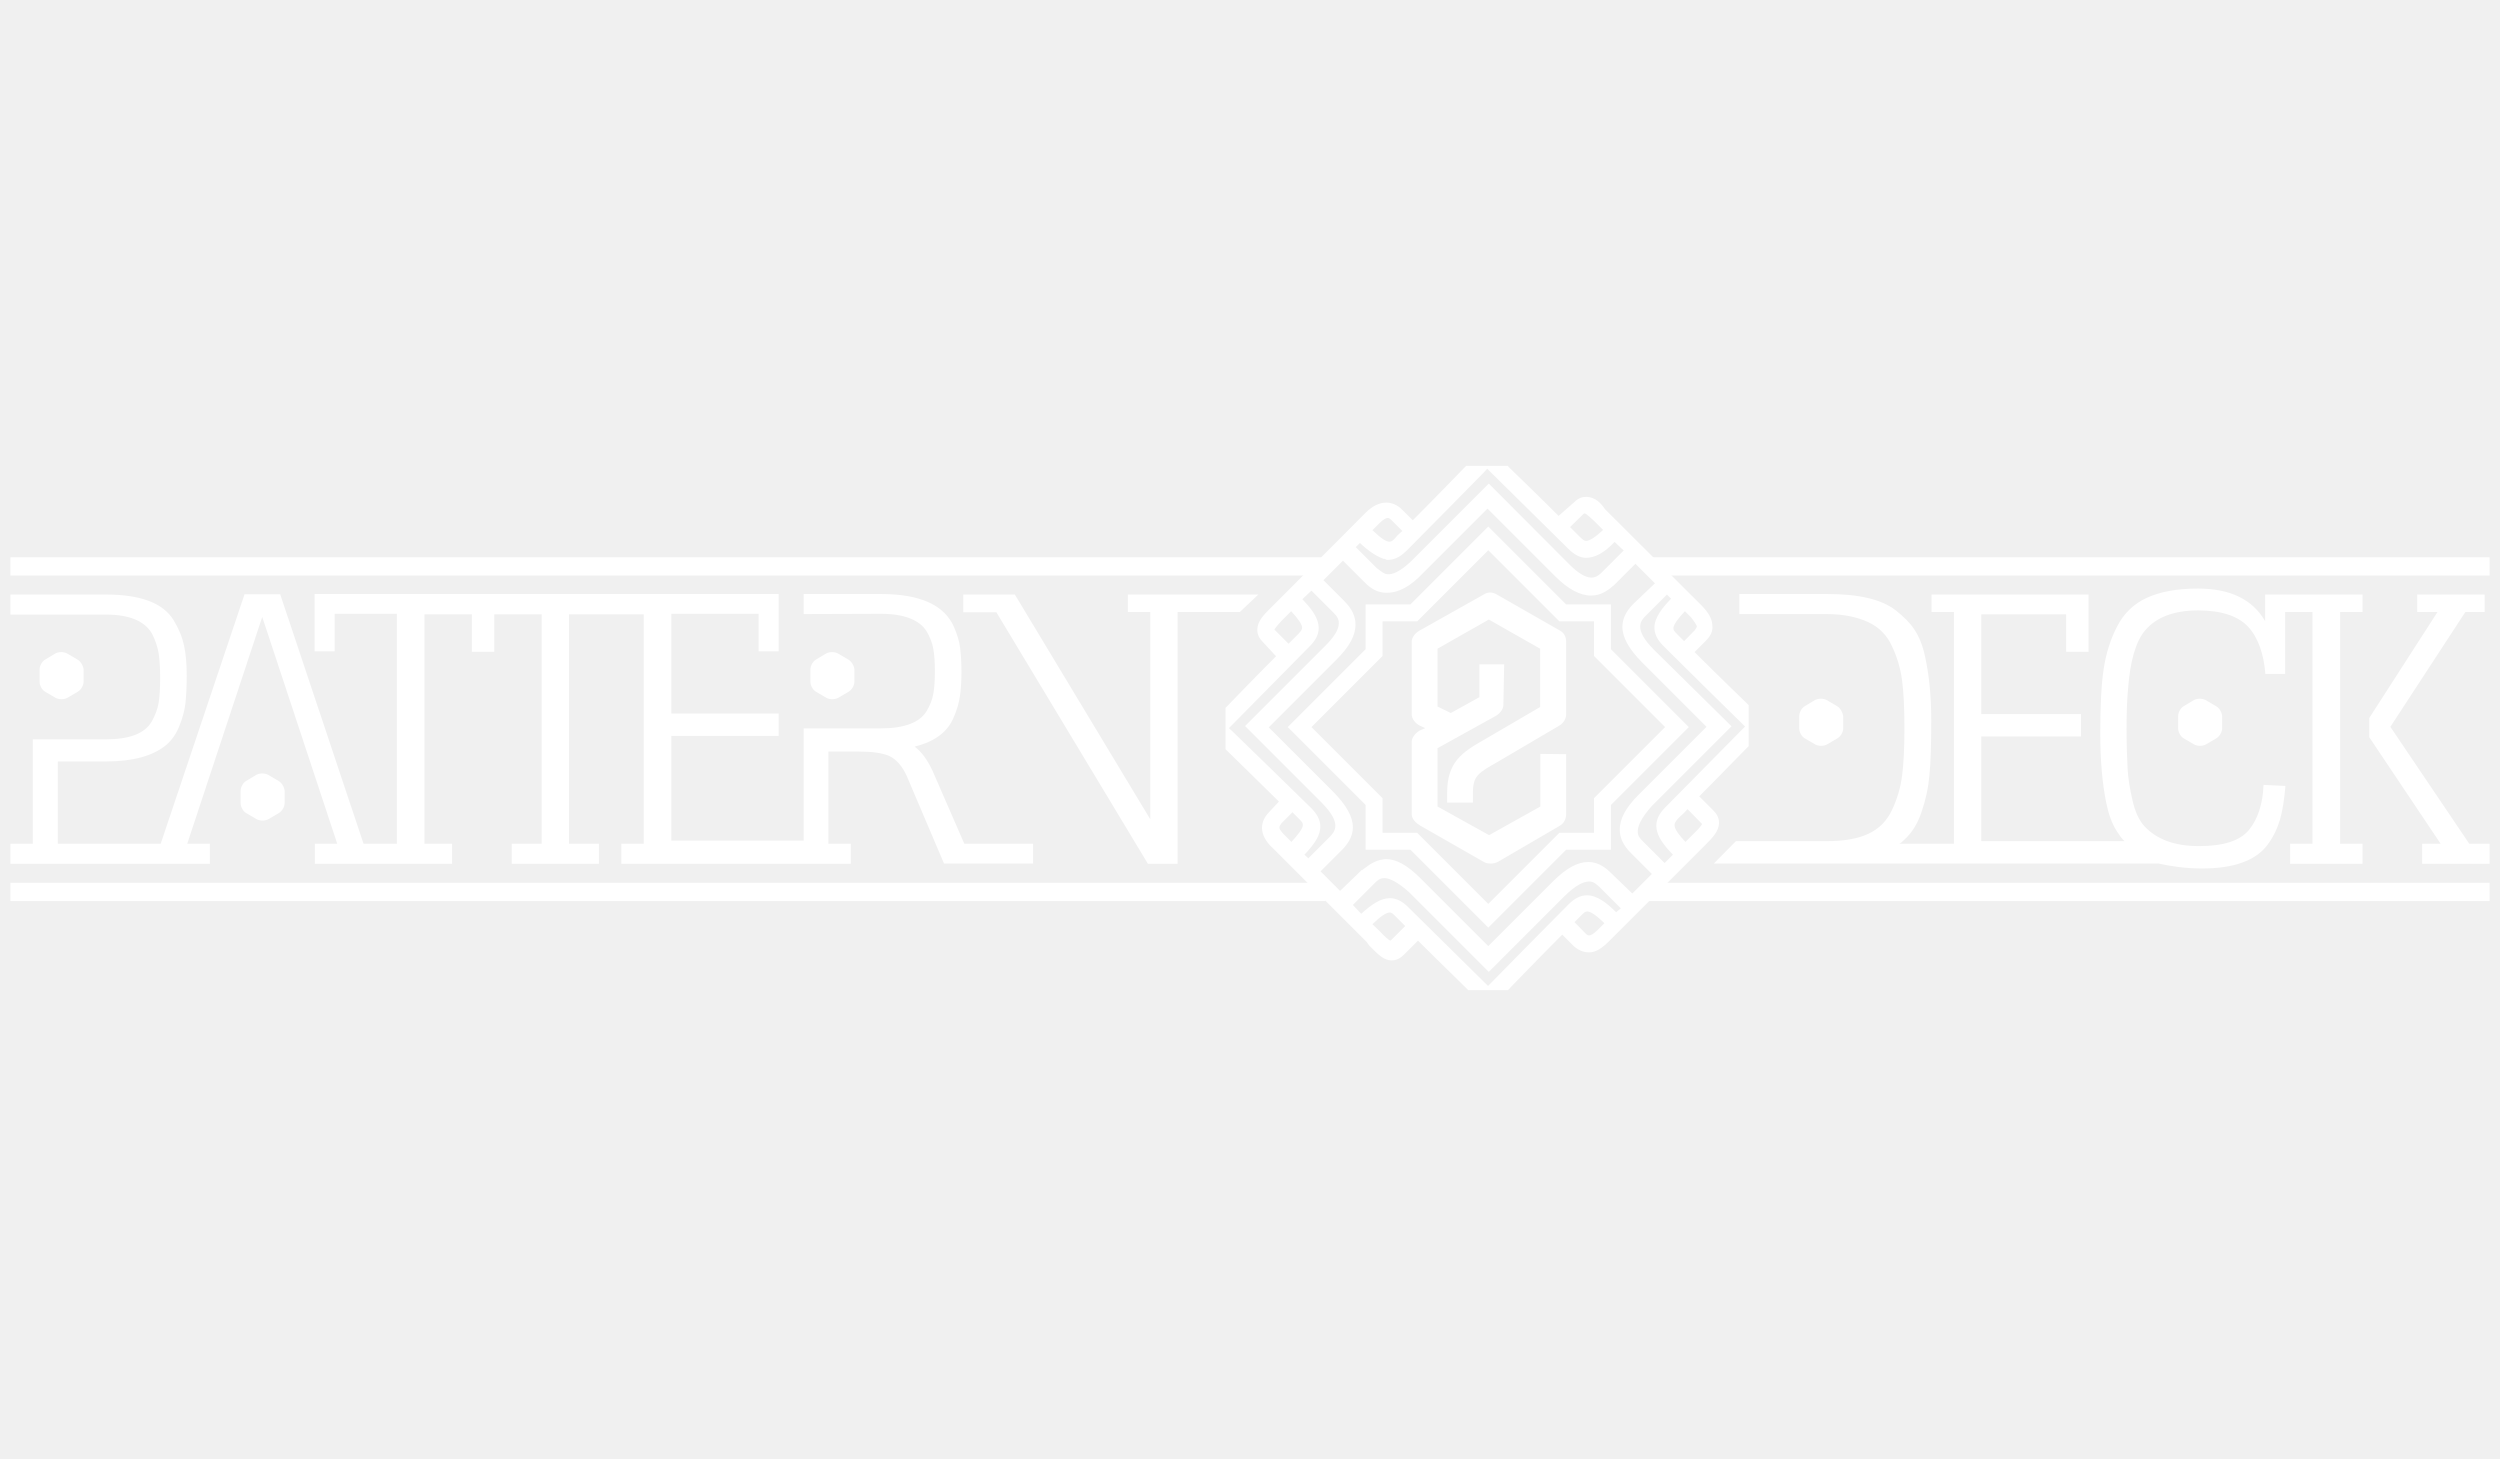
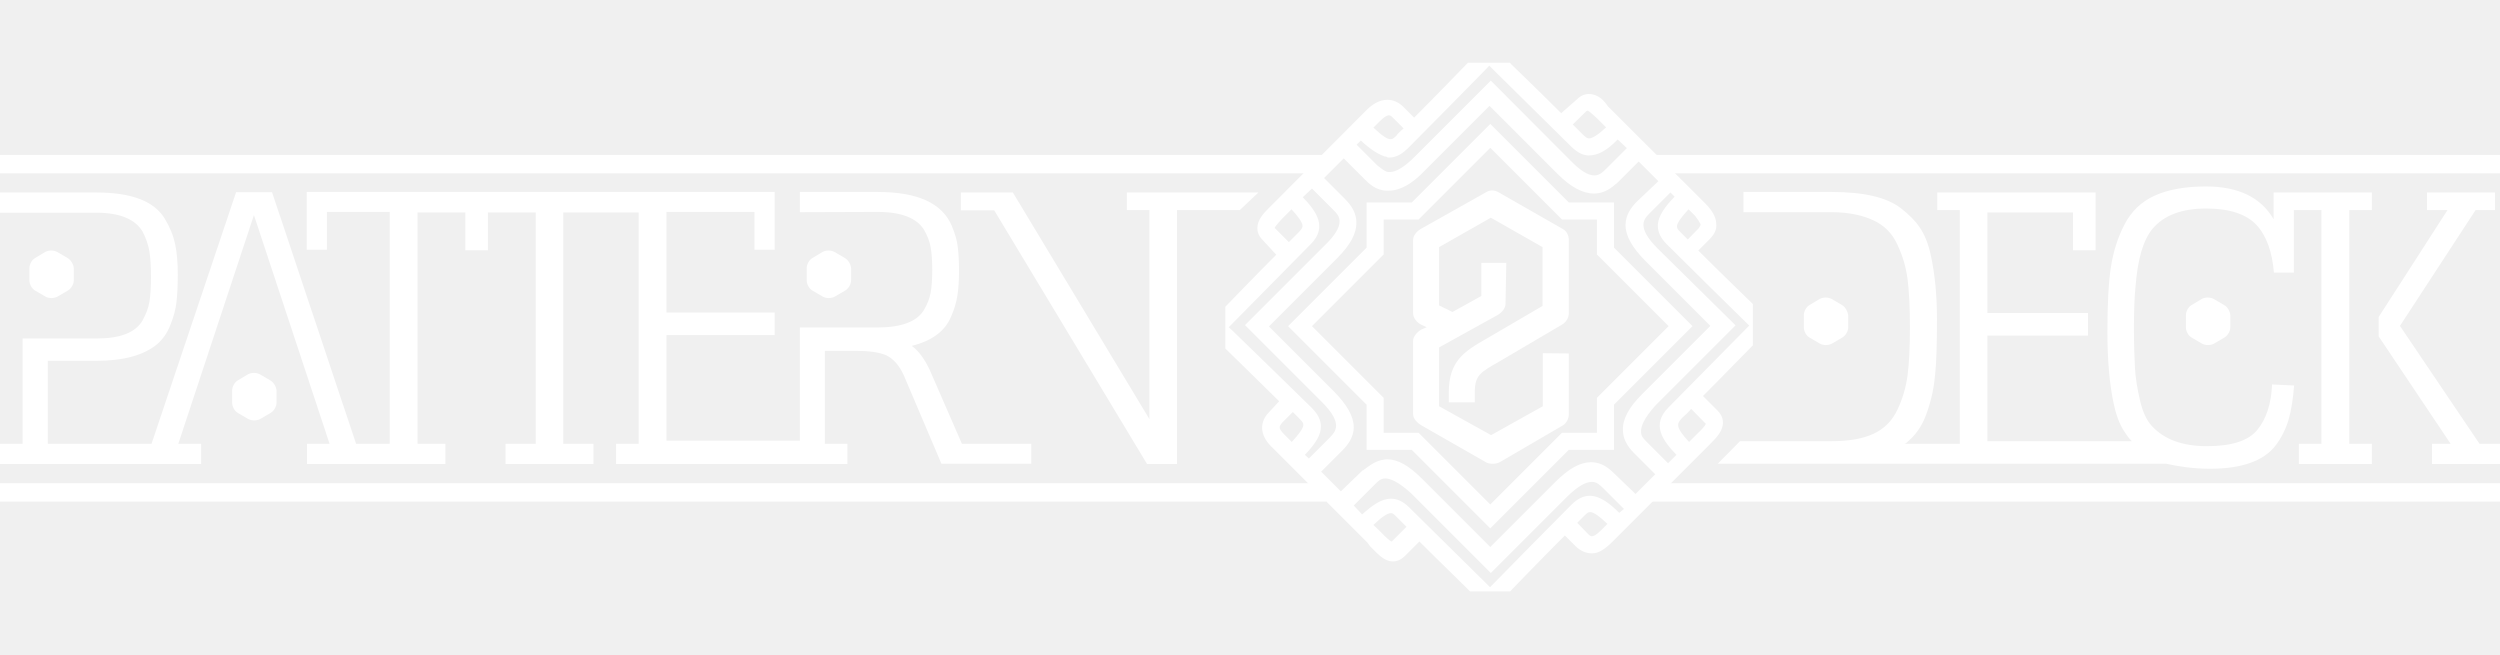
- <svg xmlns="http://www.w3.org/2000/svg" version="1.1" id="Layer_1" x="0px" y="0px" viewBox="0 0 960 560" enable-background="new 0 0 960 560" xml:space="preserve">
+ <svg xmlns="http://www.w3.org/2000/svg" version="1.1" id="Layer_1" x="0px" y="0px" viewBox="4 155 952 249.1" enable-background="new 4 155 952 249.1" xml:space="preserve">
  <path fill="#FFFFFF" d="M29.8,253.3l-4.1-2.4c-0.6-0.3-1.4-0.5-2.2-0.5c-0.8,0-1.6,0.2-2.2,0.5l-4,2.4c-1.2,0.7-2.1,2.4-2.1,3.8v4.7  c0,1.4,0.9,3.1,2.1,3.8l4.1,2.4c0.6,0.3,1.4,0.5,2.2,0.5c0.8,0,1.6-0.2,2.2-0.5l4.1-2.4c1.2-0.7,2.2-2.4,2.2-3.8v-4.7  C32,255.7,31,254,29.8,253.3z" />
  <path fill="#FFFFFF" d="M325.8,253.3l-4.1-2.4c-0.6-0.3-1.4-0.5-2.2-0.5c-0.8,0-1.6,0.2-2.2,0.5l-4,2.4c-1.2,0.7-2.1,2.4-2.1,3.8  v4.7c0,1.4,0.9,3.1,2.1,3.8l4.1,2.4c0.6,0.3,1.4,0.5,2.2,0.5c0.8,0,1.6-0.2,2.2-0.5l4.1-2.4c1.2-0.7,2.2-2.4,2.2-3.8v-4.7  C328,255.7,327,254,325.8,253.3z" />
-   <path fill="#FFFFFF" d="M705.5,271.2l-4.1-2.4c-0.6-0.3-1.4-0.5-2.2-0.5c-0.8,0-1.6,0.2-2.2,0.5l-4,2.4c-1.2,0.7-2.1,2.4-2.1,3.8  v4.7c0,1.4,0.9,3.1,2.1,3.8l4.1,2.4c0.6,0.3,1.4,0.5,2.2,0.5c0.8,0,1.6-0.2,2.2-0.5l4.1-2.4c1.2-0.7,2.2-2.4,2.2-3.8V275  C707.6,273.6,706.7,271.9,705.5,271.2z" />
-   <path fill="#FFFFFF" d="M851,271.2l-4.1-2.4c-0.6-0.3-1.4-0.5-2.2-0.5c-0.8,0-1.6,0.2-2.2,0.5l-4,2.4c-1.2,0.7-2.1,2.4-2.1,3.8v4.7  c0,1.4,0.9,3.1,2.1,3.8l4.1,2.4c0.6,0.3,1.4,0.5,2.2,0.5s1.6-0.2,2.2-0.5l4.1-2.4c1.2-0.7,2.2-2.4,2.2-3.8V275  C853.2,273.6,852.3,271.9,851,271.2z" />
+   <path fill="#FFFFFF" d="M705.5,271.2l-4.1-2.4c-0.6-0.3-1.4-0.5-2.2-0.5s-1.6,0.2-2.2,0.5l-4,2.4c-1.2,0.7-2.1,2.4-2.1,3.8v4.7  c0,1.4,0.9,3.1,2.1,3.8l4.1,2.4c0.6,0.3,1.4,0.5,2.2,0.5s1.6-0.2,2.2-0.5l4.1-2.4c1.2-0.7,2.2-2.4,2.2-3.8V275  C707.6,273.6,706.7,271.9,705.5,271.2z" />
+   <path fill="#FFFFFF" d="M851,271.2l-4.1-2.4c-0.6-0.3-1.4-0.5-2.2-0.5s-1.6,0.2-2.2,0.5l-4,2.4c-1.2,0.7-2.1,2.4-2.1,3.8v4.7  c0,1.4,0.9,3.1,2.1,3.8l4.1,2.4c0.6,0.3,1.4,0.5,2.2,0.5s1.6-0.2,2.2-0.5l4.1-2.4c1.2-0.7,2.2-2.4,2.2-3.8V275  C853.2,273.6,852.3,271.9,851,271.2z" />
  <path fill="#FFFFFF" d="M107,299.9l-4.1-2.4c-0.6-0.3-1.4-0.5-2.2-0.5c-0.8,0-1.6,0.2-2.2,0.5l-4,2.4c-1.2,0.7-2.1,2.4-2.1,3.8v4.7  c0,1.4,0.9,3.1,2.1,3.8l4.1,2.4c0.6,0.3,1.4,0.5,2.2,0.5c0.8,0,1.6-0.2,2.2-0.5l4.1-2.4c1.2-0.7,2.2-2.4,2.2-3.8v-4.7  C109.2,302.3,108.2,300.6,107,299.9z" />
  <g>
-     <path fill="#FFFFFF" d="M579,178.9h-16l-0.8,0.8c-0.1,0.1-11.6,12-19.7,20.1l-4.1-4.1c-1.8-1.8-3.9-2.7-6.1-2.7   c-2.6,0-5.3,1.3-7.9,3.9l-35.8,35.9l-1.2,1.2c-2.1,2.1-4.6,4.6-4.6,7.9c0,2.2,1.2,3.7,2.3,4.8l4.9,5.3c-8.1,8.1-18.5,18.9-18.6,19   l-0.8,0.8v15.9l0.4,0.4c0.1,0.1,12,11.7,20.1,19.7l-3.8,4.1c-1.8,1.8-2.7,3.9-2.7,6.1c0.1,2.7,1.5,5.3,4.3,7.8l35.8,35.8l1.1,1.5   l0.1,0.1l0.1,0.1c0.3,0.3,0.5,0.5,0.8,0.8c2.3,2.3,4.6,4.7,7.6,4.7c2.2,0,3.7-1.2,4.8-2.3l5.3-5.3c8,8,18.8,18.4,18.9,18.6l0.4,0.4   h15.3l1.1-1.2c0.1-0.1,11.6-12,19.7-20.1l4.1,4.1c1.7,1.7,3.9,2.7,6,2.7h0.4c2.2,0,4.6-1.4,7.5-4.3l35.9-35.9l1.2-1.2   c2.5-2.5,5.1-5.1,5.1-8.4c0-2.2-1.2-3.7-2.3-4.8l-5.3-5.3c8-8,18.4-18.8,18.6-18.9l0.4-0.4l0-0.5v-15.2l-0.7-0.7   c-0.1-0.1-12-11.6-20.1-19.7l4.1-4.1c1.7-1.7,3.2-3.7,2.7-6.5c-0.1-2.1-1.4-4.6-4.2-7.4l-35.9-35.8l-1.1-1.1   c-1.4-2.1-3.6-4.7-7.3-4.7c-2.2,0-3.7,1.2-4.8,2.3l-5.7,5c-8.1-8.1-19-18.6-19.1-18.7L579,178.9L579,178.9z M532.9,215   c3.3,0,5.5-1.9,7.2-3.5c3.8-3.8,29.4-29.7,29.6-30l1.4-1.5l1.1,1.1c0.3,0.3,26.2,25.8,30,29.6c2.3,2.3,4.6,3.5,6.8,3.5   c3.5,0,7-1.9,11-6.1l3.5,3.3l-8,8c-1.1,1.1-2.4,2.4-4.4,2.4c-2.4,0-5.4-1.9-8.9-5.5l-29.6-29.7l-0.9-0.9l-0.9,0.9l-28.4,28.4   c-3.4,3.4-6.8,5.5-9,5.5c-0.1,0-0.3,0-0.4,0l-0.1,0h-0.1c-1.1,0-2.2-0.9-3.4-1.8c-0.3-0.2-0.5-0.4-0.8-0.6l-8-8l1.6-1.6   c3.3,3.1,6.3,5.1,8.9,6l0.2,0.1h0.2c0.2,0,0.3,0,0.5,0.1C532.1,214.9,532.4,215,532.9,215L532.9,215z M546.4,220.1l24.8-24.8l26,26   c4.9,4.9,9.5,7.4,13.8,7.4c4,0,6.7-2.2,9-4.2l0,0l0,0l8-8l7.5,7.5l-8.1,7.7c-1.9,1.9-4.4,4.9-4.4,9c0,4.1,2.5,8.5,7.5,13.6   l24.8,24.8l-26,26c-5,5-7.4,9.4-7.3,13.6c0,3.1,1.4,6,4.3,8.9l8,8l-7.5,7.5l-8-7.7c-1.9-1.9-4.8-4.4-8.9-4.4   c-4.1,0-8.5,2.4-13.6,7.5l-24.8,24.8l-26-26c-5.1-5.1-9.3-7.4-13.3-7.4c-0.3,0-0.7,0-1,0.1c-3.3,0.4-5.7,2.3-7.3,3.5   c-0.3,0.2-0.6,0.4-0.8,0.6l-0.1,0.1L523,334l-8.4,8.1l-7.5-7.5l8-8c1.9-1.9,4.4-4.9,4.4-8.9c0-4.1-2.5-8.5-7.5-13.6l-24.8-24.8   l26-26c5-5,7.4-9.4,7.3-13.6c0-3.1-1.4-6-4.3-8.9l-8-8l7.5-7.5l8,8c1.6,1.6,4.2,4.2,8.3,4.3c0.3,0,0.6,0,0.9,0   C537.2,227.6,541.9,224.9,546.4,220.1L546.4,220.1z M608.1,197.3c0.2-0.1,0.4-0.1,0.4-0.2c0.7,0.2,2.6,2,3.6,2.9l0.2,0.2l0.6,0.6   l0.6,0.6l2.1,2.1c-3,2.8-5.2,4.2-6.5,4.2c-0.8,0-1.3-0.5-2.4-1.5l-3.8-3.8L608.1,197.3L608.1,197.3z M527,203.6l2.6-2.6   c1.8-1.8,2.8-2.1,3.3-2.1c0.5,0,0.9,0.3,1.5,0.9l4.1,4.1c-0.2,0.2-0.4,0.4-0.7,0.6c-0.9,0.8-1.6,1.5-2,2.1   c-0.9,0.9-1.4,1.4-2.2,1.4C532.3,208.1,530.2,206.6,527,203.6L527,203.6z M500.1,230.1l3.5-3.3l8.1,8.1c1.2,1.2,2.5,2.5,2.4,4.5   c0,2.4-1.9,5.4-5.5,8.9L479,277.9l-0.9,0.9l0.9,0.9l28.4,28.4c8.2,8.2,5.1,11.3,3.1,13.4l-8.1,8.1l-1.5-1.4   c4.3-4.5,6.1-7.7,6.1-10.8c0-2.5-1.2-4.8-3.6-7.2c-3.8-3.8-30.2-29.4-30.4-29.6l-1.1-1l1.5-1.5c0.3-0.3,25.8-26.2,29.6-30   C509.6,241.6,505.4,235.6,500.1,230.1L500.1,230.1z M634.4,309.4l29.6-29.6l0.9-0.9l-0.9-0.9l-28.8-28.4   c-8.2-8.2-5.1-11.3-3.1-13.3l8-8l1.6,1.6c-3.4,3.5-6.4,7.3-6.4,11.1c0,2.4,1.1,4.7,3.4,7c3.8,3.8,29.7,29.4,30,29.6l1.4,1.4   l-1.1,1.1c-0.3,0.3-25.8,26.2-29.6,30c-6.6,6.6-2.4,12.5,3,18.1l-3.2,3.2l-8-8c-1.5-1.5-2.3-2.3-2.3-4.1   C628.9,317.4,629.9,314.4,634.4,309.4L634.4,309.4z M646.7,246.2l-1.4-1.4l-1.2-1.2c-1.2-1.2-1.6-1.7-1.5-2.6   c0.2-1.3,1.7-3.4,4.4-6.3l2.5,2.5c1.1,1.4,1.7,2.4,2.1,3.2c0,0.3-0.2,0.8-0.8,1.6L646.7,246.2L646.7,246.2z M489.4,241.8   c0.2-0.7,2-2.6,2.9-3.6l0.2-0.2l0.4-0.4l0.8-0.8l2.1-2.1c2.6,2.8,4,4.8,4.2,6.1c0.1,0.9-0.3,1.4-1.5,2.7l-1,1l-2.7,2.7l-5.1-5.1   C489.5,242,489.4,241.9,489.4,241.8L489.4,241.8z M644.3,314.4c0.2-0.2,0.4-0.4,0.7-0.7c0.8-0.7,1.9-1.7,3-3l5.2,5.3   c0.2,0.2,0.3,0.3,0.4,0.4c-0.3,0.8-2,2.6-2.9,3.4l-0.2,0.2l-3.3,3.3C641.7,317.4,642.7,316.3,644.3,314.4L644.3,314.4L644.3,314.4z    M492.2,316l4.1-4.1l1.6,1.6l0.9,0.9c1.2,1.2,1.6,1.7,1.5,2.6c-0.2,1.3-1.7,3.4-4.4,6.3l-2.5-2.5c-2.8-2.8-2.3-3.3-1.4-4.5   C492,316.2,492.1,316.1,492.2,316L492.2,316z M519.5,347.5l8-8c1.5-1.5,2.3-2.3,4.1-2.3c1.6,0,4.6,1,9.6,5.5l29.6,29.6l0.9,0.9   l0.9-0.9l28.4-28.4c3.7-3.6,6.8-5.4,9.2-5.4c1.9,0,3,1.2,4.2,2.3l8,8l-1.8,1.5c-3.5-3.5-7.3-6.5-11.2-6.5c-2.4,0-4.7,1.1-7,3.4   c-3.8,3.8-29.4,29.7-29.6,30l-1.4,1.4l-0.7-0.7c-0.3-0.3-26.2-25.8-30-29.6c-2.3-2.3-4.6-3.4-7-3.4c-3.6,0-7,2.4-11,6L519.5,347.5   L519.5,347.5z M604.6,354.1l2.6-2.6c1-1,1.5-1.5,2.3-1.5c1.3,0,3.5,1.5,6.6,4.5l-2.6,2.6c-1.8,1.8-2.8,2.1-3.3,2.1   c-0.5,0-0.9-0.3-1.5-0.9L604.6,354.1L604.6,354.1z M527,354.9c3.1-3,5.3-4.5,6.7-4.5c0.7,0,1.2,0.5,2.1,1.4l0,0l0,0l3.8,3.8   l-5.3,5.3c-0.2,0.2-0.3,0.3-0.4,0.3c-0.8-0.3-2.6-2-3.4-2.9l-0.2-0.2l-0.6-0.6l-0.6-0.6L527,354.9L527,354.9z" />
+     <path fill="#FFFFFF" d="M579,178.9h-16l-0.8,0.8c-0.1,0.1-11.6,12-19.7,20.1l-4.1-4.1c-1.8-1.8-3.9-2.7-6.1-2.7   c-2.6,0-5.3,1.3-7.9,3.9l-35.8,35.9l-1.2,1.2c-2.1,2.1-4.6,4.6-4.6,7.9c0,2.2,1.2,3.7,2.3,4.8l4.9,5.3c-8.1,8.1-18.5,18.9-18.6,19   l-0.8,0.8v15.9l0.4,0.4c0.1,0.1,12,11.7,20.1,19.7l-3.8,4.1c-1.8,1.8-2.7,3.9-2.7,6.1c0.1,2.7,1.5,5.3,4.3,7.8l35.8,35.8l1.1,1.5   l0.1,0.1l0.1,0.1c0.3,0.3,0.5,0.5,0.8,0.8c2.3,2.3,4.6,4.7,7.6,4.7c2.2,0,3.7-1.2,4.8-2.3l5.3-5.3c8,8,18.8,18.4,18.9,18.6l0.4,0.4   h15.3l1.1-1.2c0.1-0.1,11.6-12,19.7-20.1l4.1,4.1c1.7,1.7,3.9,2.7,6,2.7h0.4c2.2,0,4.6-1.4,7.5-4.3l35.9-35.9l1.2-1.2   c2.5-2.5,5.1-5.1,5.1-8.4c0-2.2-1.2-3.7-2.3-4.8l-5.3-5.3c8-8,18.4-18.8,18.6-18.9l0.4-0.4V286v-15.2l-0.7-0.7   c-0.1-0.1-12-11.6-20.1-19.7l4.1-4.1c1.7-1.7,3.2-3.7,2.7-6.5c-0.1-2.1-1.4-4.6-4.2-7.4l-35.9-35.8l-1.1-1.1   c-1.4-2.1-3.6-4.7-7.3-4.7c-2.2,0-3.7,1.2-4.8,2.3l-5.7,5c-8.1-8.1-19-18.6-19.1-18.7L579,178.9L579,178.9z M532.9,215   c3.3,0,5.5-1.9,7.2-3.5c3.8-3.8,29.4-29.7,29.6-30l1.4-1.5l1.1,1.1c0.3,0.3,26.2,25.8,30,29.6c2.3,2.3,4.6,3.5,6.8,3.5   c3.5,0,7-1.9,11-6.1l3.5,3.3l-8,8c-1.1,1.1-2.4,2.4-4.4,2.4c-2.4,0-5.4-1.9-8.9-5.5l-29.6-29.7l-0.9-0.9l-0.9,0.9L542.4,215   c-3.4,3.4-6.8,5.5-9,5.5c-0.1,0-0.3,0-0.4,0h-0.1h-0.1c-1.1,0-2.2-0.9-3.4-1.8c-0.3-0.2-0.5-0.4-0.8-0.6l-8-8l1.6-1.6   c3.3,3.1,6.3,5.1,8.9,6l0.2,0.1h0.2c0.2,0,0.3,0,0.5,0.1C532.1,214.9,532.4,215,532.9,215L532.9,215z M546.4,220.1l24.8-24.8l26,26   c4.9,4.9,9.5,7.4,13.8,7.4c4,0,6.7-2.2,9-4.2l0,0l0,0l8-8l7.5,7.5l-8.1,7.7c-1.9,1.9-4.4,4.9-4.4,9s2.5,8.5,7.5,13.6l24.8,24.8   l-26,26c-5,5-7.4,9.4-7.3,13.6c0,3.1,1.4,6,4.3,8.9l8,8l-7.5,7.5l-8-7.7c-1.9-1.9-4.8-4.4-8.9-4.4c-4.1,0-8.5,2.4-13.6,7.5   l-24.8,24.8l-26-26c-5.1-5.1-9.3-7.4-13.3-7.4c-0.3,0-0.7,0-1,0.1c-3.3,0.4-5.7,2.3-7.3,3.5c-0.3,0.2-0.6,0.4-0.8,0.6l-0.1,0.1   l0-0.2l-8.4,8.1l-7.5-7.5l8-8c1.9-1.9,4.4-4.9,4.4-8.9c0-4.1-2.5-8.5-7.5-13.6l-24.8-24.8l26-26c5-5,7.4-9.4,7.3-13.6   c0-3.1-1.4-6-4.3-8.9l-8-8l7.5-7.5l8,8c1.6,1.6,4.2,4.2,8.3,4.3c0.3,0,0.6,0,0.9,0C537.2,227.6,541.9,224.9,546.4,220.1   L546.4,220.1z M608.1,197.3c0.2-0.1,0.4-0.1,0.4-0.2c0.7,0.2,2.6,2,3.6,2.9l0.2,0.2l0.6,0.6l0.6,0.6l2.1,2.1   c-3,2.8-5.2,4.2-6.5,4.2c-0.8,0-1.3-0.5-2.4-1.5l-3.8-3.8L608.1,197.3L608.1,197.3z M527,203.6l2.6-2.6c1.8-1.8,2.8-2.1,3.3-2.1   s0.9,0.3,1.5,0.9l4.1,4.1c-0.2,0.2-0.4,0.4-0.7,0.6c-0.9,0.8-1.6,1.5-2,2.1c-0.9,0.9-1.4,1.4-2.2,1.4   C532.3,208.1,530.2,206.6,527,203.6L527,203.6z M500.1,230.1l3.5-3.3l8.1,8.1c1.2,1.2,2.5,2.5,2.4,4.5c0,2.4-1.9,5.4-5.5,8.9   L479,277.9l-0.9,0.9l0.9,0.9l28.4,28.4c8.2,8.2,5.1,11.3,3.1,13.4l-8.1,8.1l-1.5-1.4c4.3-4.5,6.1-7.7,6.1-10.8   c0-2.5-1.2-4.8-3.6-7.2c-3.8-3.8-30.2-29.4-30.4-29.6l-1.1-1l1.5-1.5c0.3-0.3,25.8-26.2,29.6-30   C509.6,241.6,505.4,235.6,500.1,230.1L500.1,230.1z M634.4,309.4l29.6-29.6l0.9-0.9L664,278l-28.8-28.4c-8.2-8.2-5.1-11.3-3.1-13.3   l8-8l1.6,1.6c-3.4,3.5-6.4,7.3-6.4,11.1c0,2.4,1.1,4.7,3.4,7c3.8,3.8,29.7,29.4,30,29.6l1.4,1.4l-1.1,1.1   c-0.3,0.3-25.8,26.2-29.6,30c-6.6,6.6-2.4,12.5,3,18.1l-3.2,3.2l-8-8c-1.5-1.5-2.3-2.3-2.3-4.1   C628.9,317.4,629.9,314.4,634.4,309.4L634.4,309.4z M646.7,246.2l-1.4-1.4l-1.2-1.2c-1.2-1.2-1.6-1.7-1.5-2.6   c0.2-1.3,1.7-3.4,4.4-6.3l2.5,2.5c1.1,1.4,1.7,2.4,2.1,3.2c0,0.3-0.2,0.8-0.8,1.6L646.7,246.2L646.7,246.2z M489.4,241.8   c0.2-0.7,2-2.6,2.9-3.6l0.2-0.2l0.4-0.4l0.8-0.8l2.1-2.1c2.6,2.8,4,4.8,4.2,6.1c0.1,0.9-0.3,1.4-1.5,2.7l-1,1l-2.7,2.7l-5.1-5.1   C489.5,242,489.4,241.9,489.4,241.8L489.4,241.8z M644.3,314.4c0.2-0.2,0.4-0.4,0.7-0.7c0.8-0.7,1.9-1.7,3-3l5.2,5.3   c0.2,0.2,0.3,0.3,0.4,0.4c-0.3,0.8-2,2.6-2.9,3.4l-0.2,0.2l-3.3,3.3C641.7,317.4,642.7,316.3,644.3,314.4L644.3,314.4L644.3,314.4z    M492.2,316l4.1-4.1l1.6,1.6l0.9,0.9c1.2,1.2,1.6,1.7,1.5,2.6c-0.2,1.3-1.7,3.4-4.4,6.3l-2.5-2.5c-2.8-2.8-2.3-3.3-1.4-4.5   C492,316.2,492.1,316.1,492.2,316L492.2,316z M519.5,347.5l8-8c1.5-1.5,2.3-2.3,4.1-2.3c1.6,0,4.6,1,9.6,5.5l29.6,29.6l0.9,0.9   l0.9-0.9l28.4-28.4c3.7-3.6,6.8-5.4,9.2-5.4c1.9,0,3,1.2,4.2,2.3l8,8l-1.8,1.5c-3.5-3.5-7.3-6.5-11.2-6.5c-2.4,0-4.7,1.1-7,3.4   c-3.8,3.8-29.4,29.7-29.6,30l-1.4,1.4l-0.7-0.7c-0.3-0.3-26.2-25.8-30-29.6c-2.3-2.3-4.6-3.4-7-3.4c-3.6,0-7,2.4-11,6L519.5,347.5   L519.5,347.5z M604.6,354.1l2.6-2.6c1-1,1.5-1.5,2.3-1.5c1.3,0,3.5,1.5,6.6,4.5l-2.6,2.6c-1.8,1.8-2.8,2.1-3.3,2.1   s-0.9-0.3-1.5-0.9L604.6,354.1L604.6,354.1z M527,354.9c3.1-3,5.3-4.5,6.7-4.5c0.7,0,1.2,0.5,2.1,1.4l0,0l0,0l3.8,3.8l-5.3,5.3   c-0.2,0.2-0.3,0.3-0.4,0.3c-0.8-0.3-2.6-2-3.4-2.9l-0.2-0.2l-0.6-0.6l-0.6-0.6L527,354.9L527,354.9z" />
  </g>
  <g>
-     <path fill="#FFFFFF" d="M571.5,202.2l-0.9,0.9l-29,29h-15.9h-1.3v1.3v15.9l-29,29l-0.9,0.9l0.9,0.9l29,29v15.9v1.3h1.3h15.9l29,29   l0.9,0.9l0.9-0.9l29-29h15.9h1.3v-1.3v-15.9l29-29l0.9-0.9l-0.9-0.9l-29-29v-15.9v-1.3h-1.3h-15.9l-29-29L571.5,202.2L571.5,202.2z    M530.9,238.6h12.8h0.5l0.4-0.4l26.9-26.9l26.9,26.9l0.4,0.4h0.5h12.8v12.8v0.5l0.4,0.4l26.9,26.9l-26.9,26.9l-0.4,0.4v0.5v12.8   h-12.8h-0.5l-0.4,0.4l-26.9,26.9l-26.9-26.9l-0.4-0.4h-0.5h-12.8v-12.8v-0.5l-0.4-0.4l-26.9-26.9l26.9-26.9l0.4-0.4v-0.5V238.6   L530.9,238.6z" />
+     <path fill="#FFFFFF" d="M571.5,202.2l-0.9,0.9l-29,29h-15.9h-1.3v1.3v15.9l-29,29l-0.9,0.9l0.9,0.9l29,29V325v1.3h1.3h15.9l29,29   l0.9,0.9l0.9-0.9l29-29h15.9h1.3V325v-15.9l29-29l0.9-0.9l-0.9-0.9l-29-29v-15.9v-1.3h-1.3h-15.9l-29-29L571.5,202.2L571.5,202.2z    M530.9,238.6h12.8h0.5l0.4-0.4l26.9-26.9l26.9,26.9l0.4,0.4h0.5h12.8v12.8v0.5l0.4,0.4l26.9,26.9l-26.9,26.9l-0.4,0.4v0.5v12.8   h-12.8h-0.5l-0.4,0.4l-26.9,26.9l-26.9-26.9l-0.4-0.4h-0.5h-12.8V307v-0.5l-0.4-0.4l-26.9-26.9l26.9-26.9l0.4-0.4v-0.5V238.6   L530.9,238.6z" />
  </g>
-   <path fill="#FFFFFF" d="M591.5,289.5v20.2l-19.7,11L552,309.7v-22.4l22.4-12.4c1.5-0.9,2.9-2.5,2.9-4.2l0.3-15.6h-9.5v12.6l-11,6.1  l-5.1-2.5v-22.2l19.7-11.2l19.7,11.2v22.4L570,284c-8.6,4.9-14.3,8.6-14.3,20.5v3.7h9.9v-3.7c0-6.7,2.1-7.7,9.6-12l23.8-14  c1.4-0.9,2.4-2.5,2.4-4.2v-27.9c0-1.8-0.8-3.4-2.3-4.2l-24.5-14c-1.5-0.9-3.3-0.9-4.7,0l-24.9,14c-1.5,0.9-2.9,2.5-2.9,4.2v27.9  c0,1.8,1.4,3.4,3,4.3l2.2,1l-2.1,0.9c-1.5,0.9-3.1,2.6-3.1,4.3v27.9c0,1.8,1.7,3.4,3.2,4.3l24.5,14c0.8,0.5,1.8,0.6,2.7,0.6  c0.9,0,1.8-0.2,2.6-0.6l24-14c1.5-0.9,2.3-2.6,2.3-4.3v-23.1L591.5,289.5L591.5,289.5z" />
+   <path fill="#FFFFFF" d="M591.5,289.5v20.2l-19.7,11l-19.8-11v-22.4l22.4-12.4c1.5-0.9,2.9-2.5,2.9-4.2l0.3-15.6h-9.5v12.6l-11,6.1  l-5.1-2.5v-22.2l19.7-11.2l19.7,11.2v22.4L570,284c-8.6,4.9-14.3,8.6-14.3,20.5v3.7h9.9v-3.7c0-6.7,2.1-7.7,9.6-12l23.8-14  c1.4-0.9,2.4-2.5,2.4-4.2v-27.9c0-1.8-0.8-3.4-2.3-4.2l-24.5-14c-1.5-0.9-3.3-0.9-4.7,0l-24.9,14c-1.5,0.9-2.9,2.5-2.9,4.2v27.9  c0,1.8,1.4,3.4,3,4.3l2.2,1l-2.1,0.9c-1.5,0.9-3.1,2.6-3.1,4.3v27.9c0,1.8,1.7,3.4,3.2,4.3l24.5,14c0.8,0.5,1.8,0.6,2.7,0.6  s1.8-0.2,2.6-0.6l24-14c1.5-0.9,2.3-2.6,2.3-4.3v-23.1L591.5,289.5L591.5,289.5z" />
  <g>
-     <path fill="#FFFFFF" d="M370.3,324l-12.2-28c-2-4.3-4.3-7.4-6.9-9.3c7.7-1.9,12.7-5.6,15-11.2c1.2-2.7,2-5.4,2.4-8.1   c0.4-2.6,0.6-5.8,0.6-9.3c0-3.6-0.2-6.7-0.5-9.2c-0.3-2.6-1.1-5.1-2.3-8c-3.7-8.6-13.1-12.8-28.2-12.8h-29.6v7.7l29.6-0.1   c9.1,0,14.9,2.4,17.6,6.7c1.3,2.2,2.2,4.5,2.6,6.8c0.4,2.3,0.6,5.2,0.6,8.6c0,3.5-0.2,6.3-0.6,8.6c-0.4,2.3-1.3,4.5-2.6,6.7   c-2.6,4.3-8.5,6.6-17.6,6.6h-29.6v43.1h-50.8v-40.2H299v-8.6h-41.2v-38.3h33.5v14.4h7.7v-22H120.8v22h7.7v-14.4h23.9V324h-12.8   l-32-95.8H93.9L61.7,324H22.2v-31.6h18.5c10.3,0,18-2.1,23.1-6.3c2.2-1.9,3.9-4.3,5.1-7.4c1.2-3,2-5.9,2.3-8.6   c0.3-2.7,0.5-6.3,0.5-10.6c0-4.3-0.3-8.2-1-11.5c-0.7-3.3-2-6.5-4-9.8c-4.1-6.7-12.8-9.9-26.1-9.9H4v7.7l36.7,0   c9,0,14.8,2.5,17.6,7.2c1.3,2.5,2.2,5.1,2.6,7.6c0.4,2.5,0.6,5.8,0.6,9.6c0,3.9-0.2,7.1-0.6,9.5c-0.4,2.5-1.3,4.7-2.6,7.1   c-2.7,4.7-8.6,6.9-17.6,6.9H12.6V324H4v7.7h76.6V324h-8.7l28.8-87.1l28.8,87.1h-8.6v7.7h52.7V324H163v-88.1h18.2v14.4h8.6v-14.4   H208V324h-11.5v7.7H230V324h-11.5v-88.1h28.7V324h-8.6v7.7h88.1V324h-8.6v-35.4h11.6c5.1,0,9,0.5,11.8,1.7c2.7,1.3,5,3.9,6.7,7.7   l14.3,33.6h34.2V324H370.3z" />
+     <path fill="#FFFFFF" d="M370.3,324l-12.2-28c-2-4.3-4.3-7.4-6.9-9.3c7.7-1.9,12.7-5.6,15-11.2c1.2-2.7,2-5.4,2.4-8.1   c0.4-2.6,0.6-5.8,0.6-9.3c0-3.6-0.2-6.7-0.5-9.2c-0.3-2.6-1.1-5.1-2.3-8c-3.7-8.6-13.1-12.8-28.2-12.8h-29.6v7.7l29.6-0.1   c9.1,0,14.9,2.4,17.6,6.7c1.3,2.2,2.2,4.5,2.6,6.8s0.6,5.2,0.6,8.6c0,3.5-0.2,6.3-0.6,8.6c-0.4,2.3-1.3,4.5-2.6,6.7   c-2.6,4.3-8.5,6.6-17.6,6.6h-29.6v43.1h-50.8v-40.2H299V274h-41.2v-38.3h33.5v14.4h7.7v-22H120.8v22h7.7v-14.4h23.9V324h-12.8   l-32-95.8H93.9L61.7,324H22.2v-31.6h18.5c10.3,0,18-2.1,23.1-6.3c2.2-1.9,3.9-4.3,5.1-7.4c1.2-3,2-5.9,2.3-8.6s0.5-6.3,0.5-10.6   c0-4.3-0.3-8.2-1-11.5s-2-6.5-4-9.8c-4.1-6.7-12.8-9.9-26.1-9.9H4v7.7h36.7c9,0,14.8,2.5,17.6,7.2c1.3,2.5,2.2,5.1,2.6,7.6   c0.4,2.5,0.6,5.8,0.6,9.6c0,3.9-0.2,7.1-0.6,9.5c-0.4,2.5-1.3,4.7-2.6,7.1c-2.7,4.7-8.6,6.9-17.6,6.9H12.6V324H4v7.7h76.6V324h-8.7   l28.8-87.1l28.8,87.1h-8.6v7.7h52.7V324H163v-88.1h18.2v14.4h8.6v-14.4H208V324h-11.5v7.7H230V324h-11.5v-88.1h28.7V324h-8.6v7.7   h88.1V324h-8.6v-35.4h11.6c5.1,0,9,0.5,11.8,1.7c2.7,1.3,5,3.9,6.7,7.7l14.3,33.6h34.2V324H370.3z" />
    <polygon fill="#FFFFFF" points="433.1,235 441.7,235 441.7,314.6 389.7,228.3 369.9,228.3 369.9,235.1 382.6,235.1 440.8,331.7    452.2,331.7 452.2,235 476.1,235 483.2,228.3 433.1,228.3  " />
    <polygon fill="#FFFFFF" points="948.2,324 917.9,279.1 946.7,235 954.1,235 954.1,228.3 928.2,228.3 928.2,235 936,235    909.8,275.7 909.8,283.1 937.2,324 930.1,324 930.1,331.7 956,331.7 956,324  " />
-     <path fill="#FFFFFF" d="M869.8,228.3v6.8v3.4C865,230.2,856.4,226,844,226c-7.9,0-14.4,1.2-19.5,3.5c-5.1,2.3-8.9,6-11.5,11   c-2.6,5-4.3,10.5-5.2,16.4c-0.9,6-1.3,14.2-1.3,24.7c0,10.5,0.8,19.4,2.3,26.7c0.9,4.4,2.2,8,4,10.8c0.9,1.4,1.9,2.9,3,3.9h-55   v-40.2h38.3v-8.6h-38.3v-38.3h32.6v14.4h8.6v-22h-60.3v6.7h8.6V324h-21.2c0.7,0,1.4-0.9,2.1-1.5c2.9-2.6,5.2-6.2,6.7-10.8   c1.6-4.6,2.6-9.3,3-14.1c0.5-4.8,0.7-11.7,0.7-21c0-9.2-0.8-17.4-2.4-24.6c-0.9-4.2-2.3-7.6-4.1-10.3c-1.8-2.7-4.2-5-7.1-7.3   c-5.5-4.3-14.3-6.3-26.5-6.3h-33.6v7.7l33.6,0c6.5,0,11.8,1.2,15.9,3.1c4.1,1.9,7.2,5,9.1,9.2c2,4.2,3.3,8.6,3.9,13.2   c0.6,4.6,0.9,10.8,0.9,18.3c0,7.6-0.3,13.7-0.9,18.3c-0.6,4.6-1.9,9-3.9,13.2c-2,4.2-5,7.2-9.1,9.1c-4.1,1.9-9.4,2.8-15.9,2.8   l-34.9,0l-8.5,8.6h170.8c4.6,1,10.1,1.9,16.7,1.9c12.1,0,20.4-3,24.9-8.8c2.3-3,3.9-6.3,5-9.9c1-3.5,1.7-7.9,2.1-13l-8.4-0.4   c-0.3,7.4-2.2,13.1-5.6,17.3c-3.5,4.2-9.8,6.2-19.2,6.2c-9.4,0-16.3-2.6-21-7.7c-2-2.2-3.5-5.4-4.5-9.8c-1-4.3-1.7-8.4-1.9-12.2   c-0.2-3.8-0.4-8.9-0.4-15.3c0-6.4,0.2-11.7,0.6-15.7c0.8-10.4,2.9-17.8,6.5-22.1c4.3-5.1,11.1-7.7,20.4-7.7c9,0,15.4,2.2,19.2,6.3   c3.8,4.1,6,10.4,6.6,18.1h7.6V235H888V324h-8.6v7.7h27.8V324h-8.6V235h8.6v-6.7H869.8z" />
+     <path fill="#FFFFFF" d="M869.8,228.3v6.8v3.4C865,230.2,856.4,226,844,226c-7.9,0-14.4,1.2-19.5,3.5s-8.9,6-11.5,11   s-4.3,10.5-5.2,16.4c-0.9,6-1.3,14.2-1.3,24.7s0.8,19.4,2.3,26.7c0.9,4.4,2.2,8,4,10.8c0.9,1.4,1.9,2.9,3,3.9h-55v-40.2h38.3v-8.6   h-38.3v-38.3h32.6v14.4h8.6v-22h-60.3v6.7h8.6v89h-21.2c0.7,0,1.4-0.9,2.1-1.5c2.9-2.6,5.2-6.2,6.7-10.8c1.6-4.6,2.6-9.3,3-14.1   c0.5-4.8,0.7-11.7,0.7-21c0-9.2-0.8-17.4-2.4-24.6c-0.9-4.2-2.3-7.6-4.1-10.3s-4.2-5-7.1-7.3c-5.5-4.3-14.3-6.3-26.5-6.3h-33.6v7.7   h33.6c6.5,0,11.8,1.2,15.9,3.1c4.1,1.9,7.2,5,9.1,9.2c2,4.2,3.3,8.6,3.9,13.2c0.6,4.6,0.9,10.8,0.9,18.3c0,7.6-0.3,13.7-0.9,18.3   c-0.6,4.6-1.9,9-3.9,13.2s-5,7.2-9.1,9.1s-9.4,2.8-15.9,2.8h-34.9l-8.5,8.6h170.8c4.6,1,10.1,1.9,16.7,1.9c12.1,0,20.4-3,24.9-8.8   c2.3-3,3.9-6.3,5-9.9c1-3.5,1.7-7.9,2.1-13l-8.4-0.4c-0.3,7.4-2.2,13.1-5.6,17.3c-3.5,4.2-9.8,6.2-19.2,6.2s-16.3-2.6-21-7.7   c-2-2.2-3.5-5.4-4.5-9.8c-1-4.3-1.7-8.4-1.9-12.2c-0.2-3.8-0.4-8.9-0.4-15.3s0.2-11.7,0.6-15.7c0.8-10.4,2.9-17.8,6.5-22.1   c4.3-5.1,11.1-7.7,20.4-7.7c9,0,15.4,2.2,19.2,6.3s6,10.4,6.6,18.1h7.6V235H888v89h-8.6v7.7h27.8V324h-8.6v-89h8.6v-6.7H869.8z" />
  </g>
  <rect x="4" y="214" fill="#FFFFFF" width="505" height="7" />
  <rect x="4" y="339" fill="#FFFFFF" width="505" height="7" />
  <rect x="633" y="214" fill="#FFFFFF" width="323" height="7" />
  <rect x="633" y="339" fill="#FFFFFF" width="323" height="7" />
</svg>
